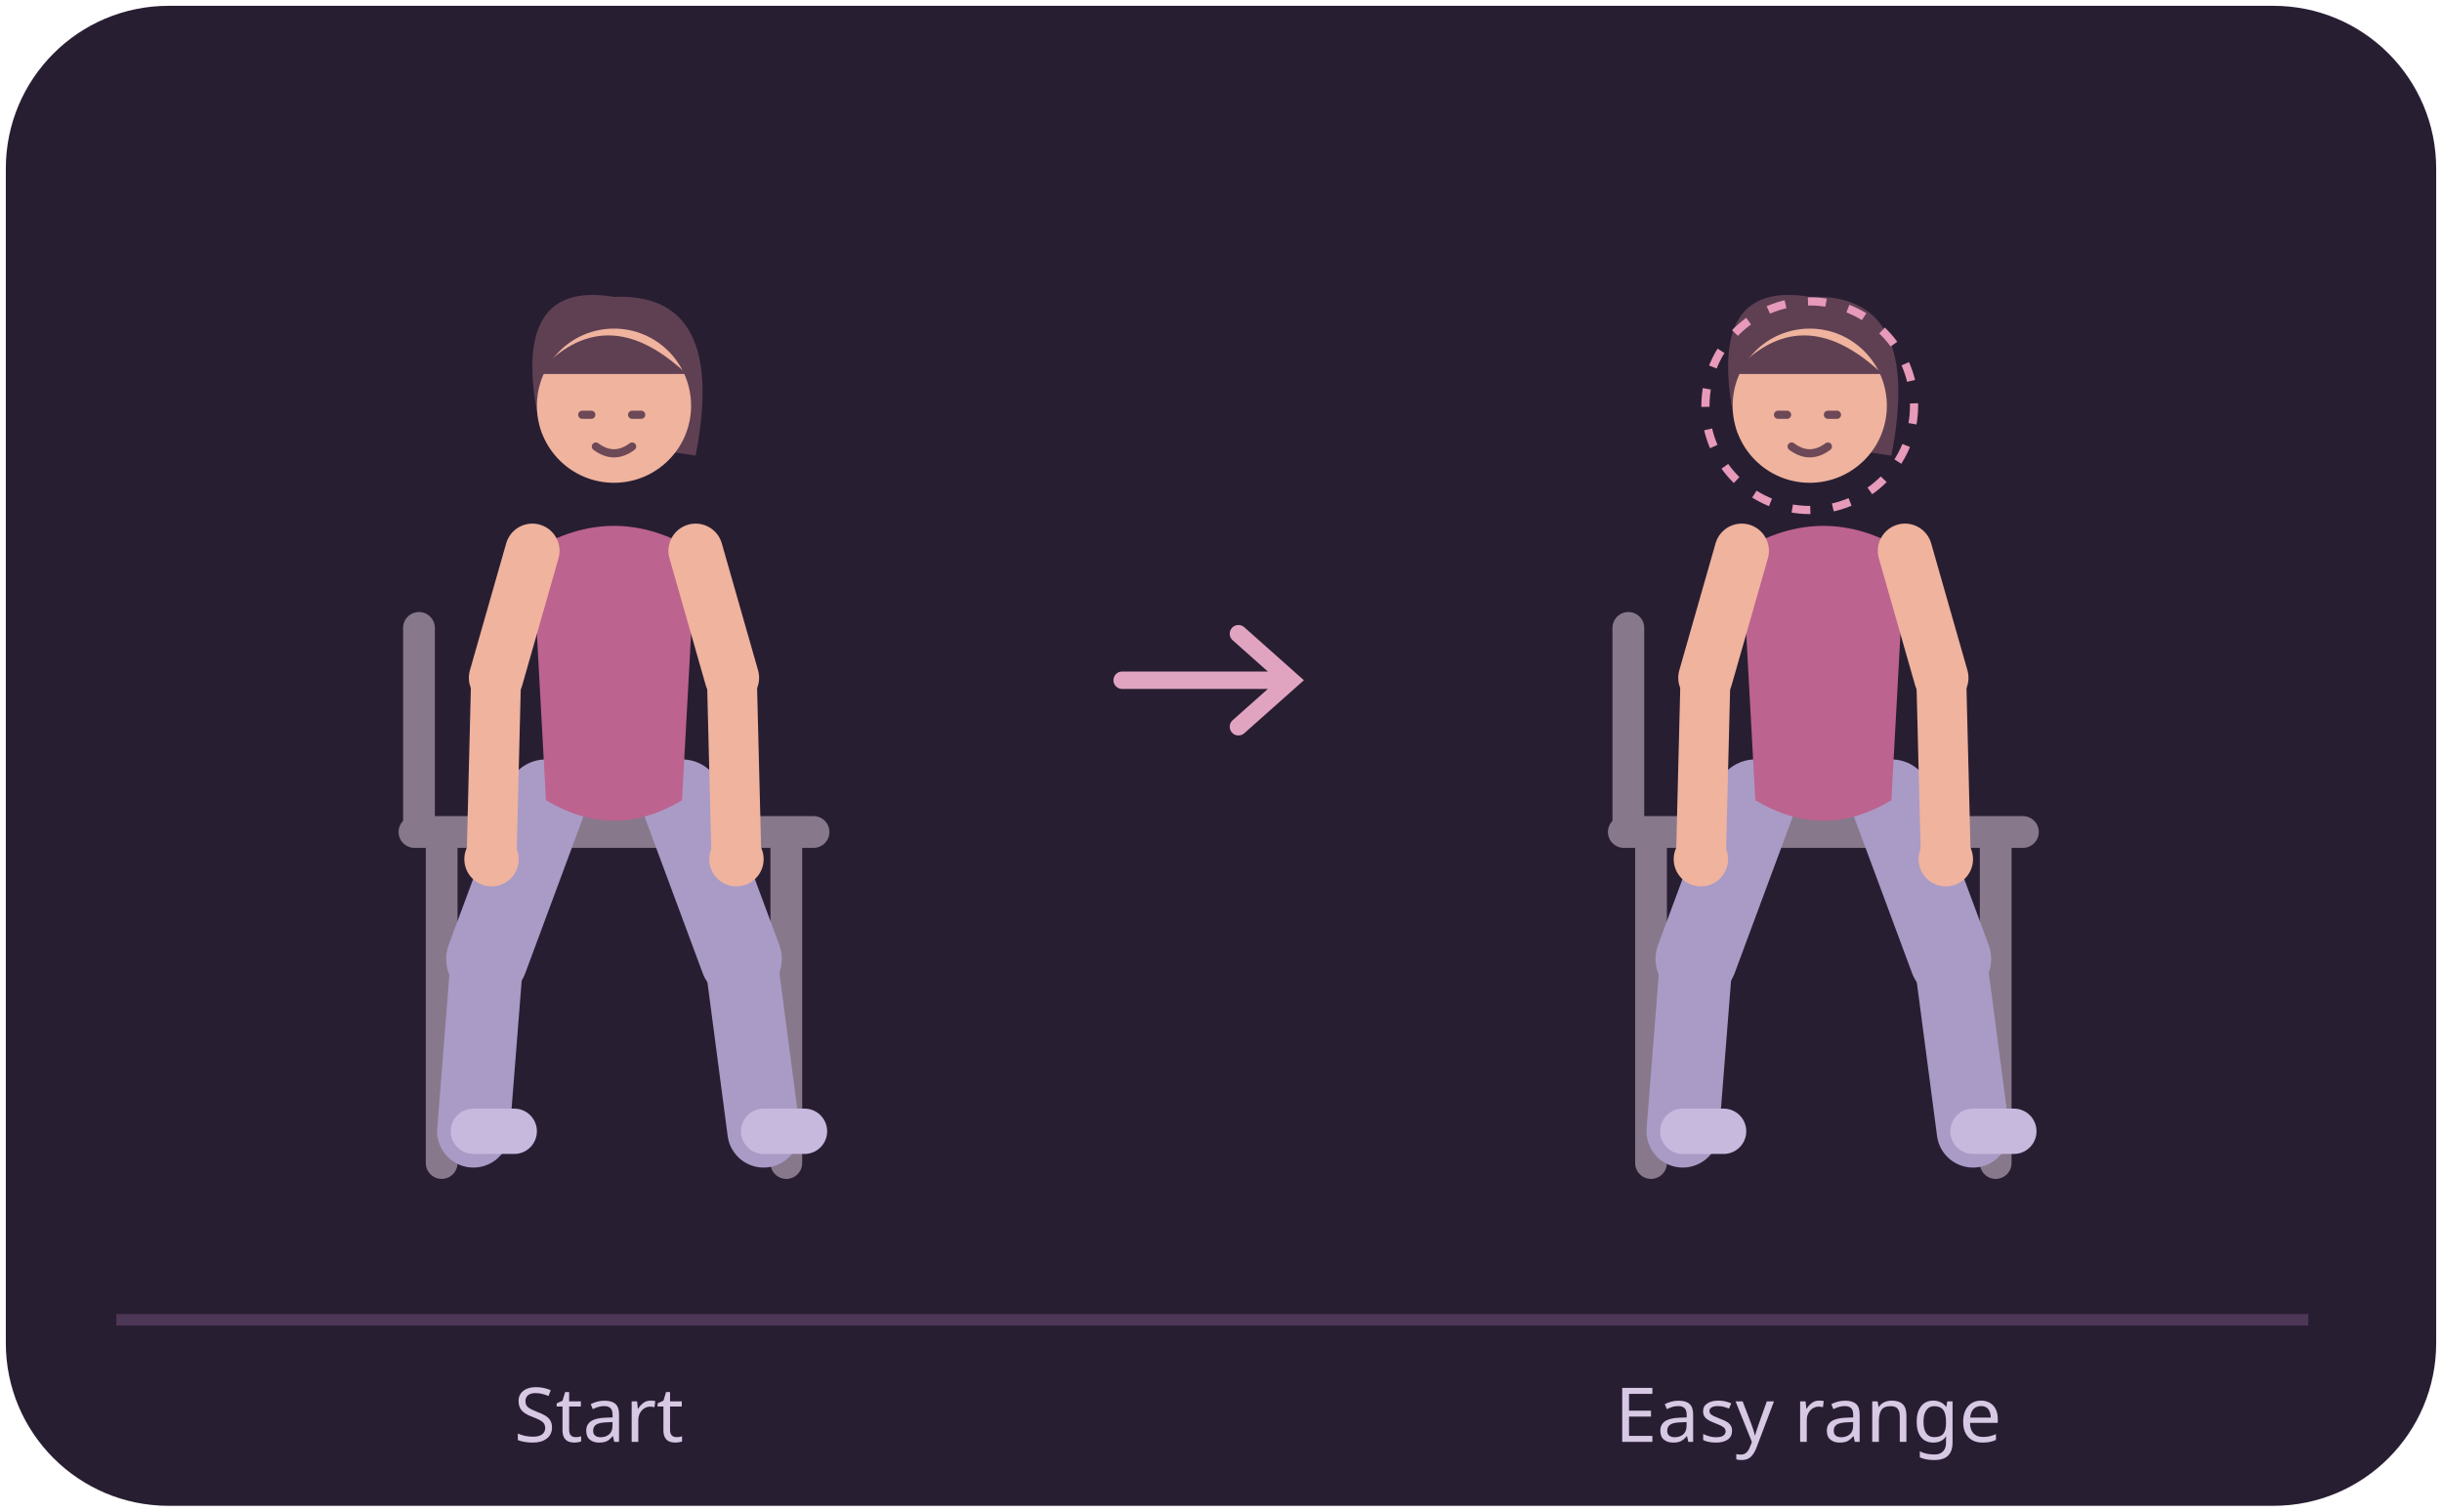
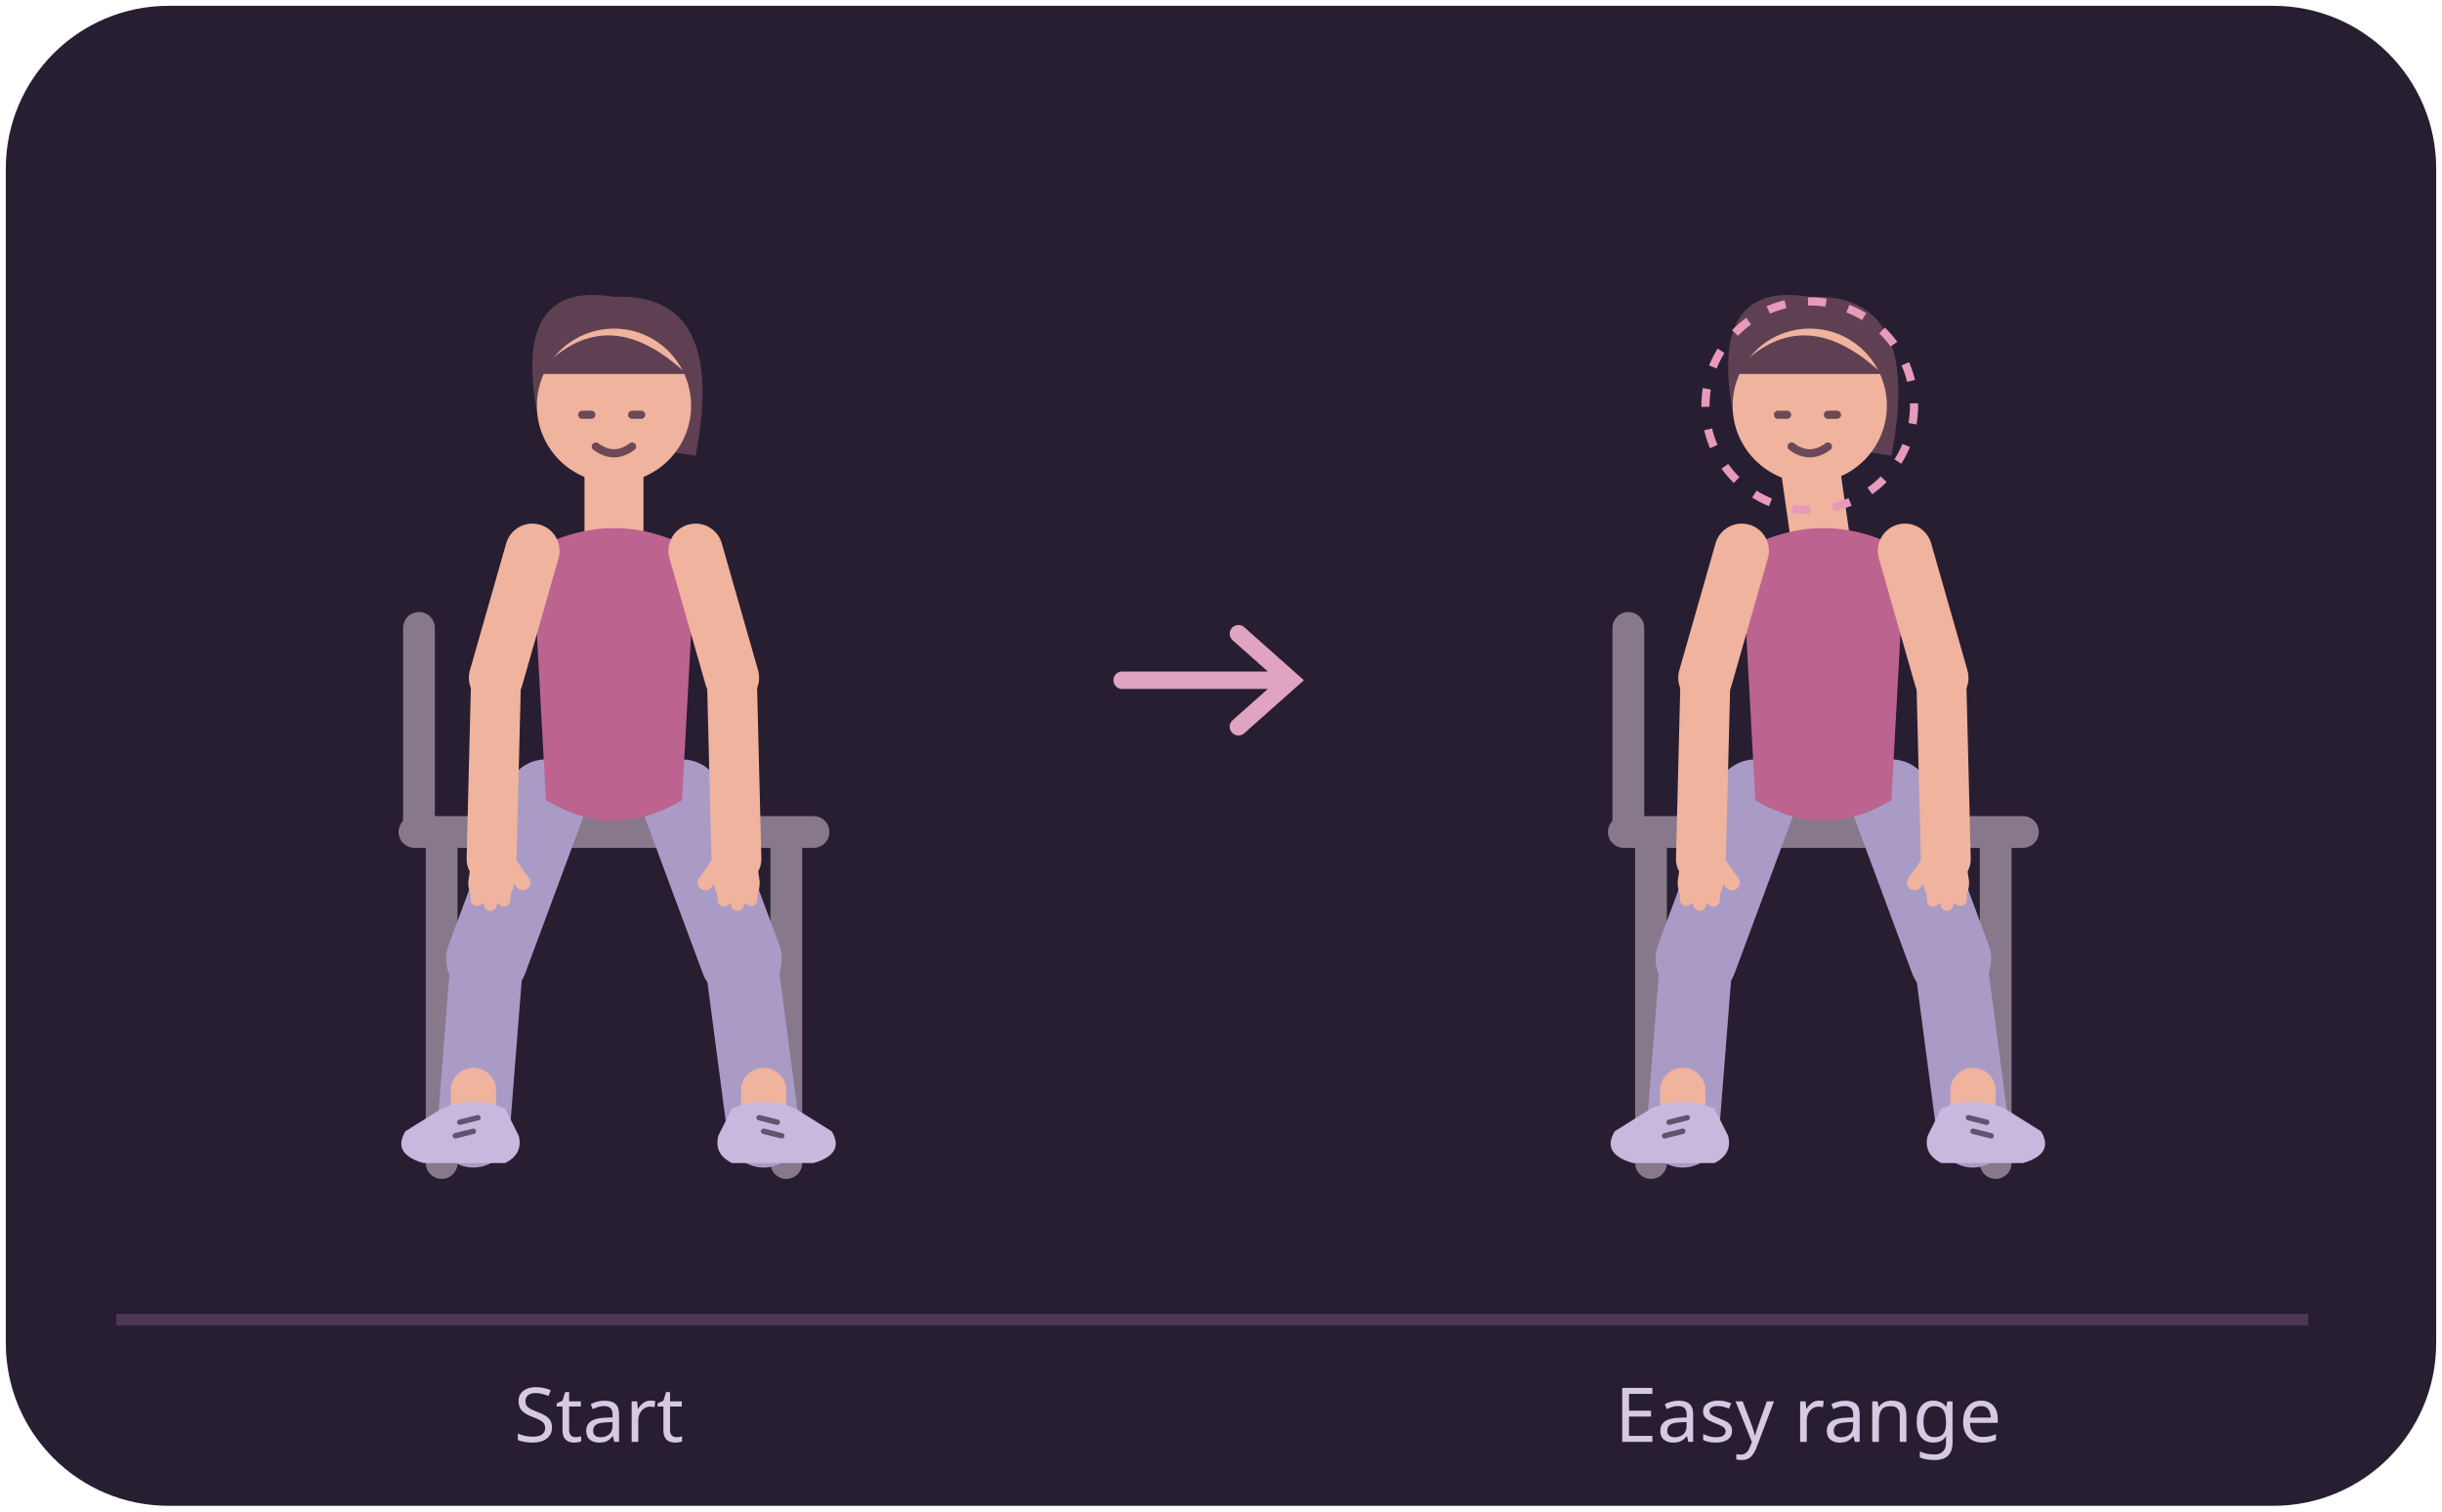
<svg xmlns="http://www.w3.org/2000/svg" viewBox="0 0 420 260">
  <rect x="1" y="1" width="418" height="258" rx="28" fill="#281e32" />
  <path d="M20 227H397" stroke="#4c3756" stroke-width="2" />
  <g transform="translate(12 30) scale(.78)">
    <path d="M76 145H164M82 145V218M158 145V218M77 145V100" fill="none" stroke="#88788b" stroke-width="7" stroke-linecap="round" />
-     <path d="M105,138L92,173" fill="none" stroke="#a99bc6" stroke-width="18" stroke-linecap="round" />
-     <path d="M92,173L89,211" fill="none" stroke="#a99bc6" stroke-width="16" stroke-linecap="round" />
-     <path d="M89,211L98,211" fill="none" stroke="#c7b9de" stroke-width="10" stroke-linecap="round" />
-     <path d="M135,138L148,173" fill="none" stroke="#a99bc6" stroke-width="18" stroke-linecap="round" />
-     <path d="M148,173L153,211" fill="none" stroke="#a99bc6" stroke-width="16" stroke-linecap="round" />
-     <path d="M153,211L162,211" fill="none" stroke="#c7b9de" stroke-width="10" stroke-linecap="round" />
-     <path d="M102,83Q120 72 138,83L135,138Q120 147 105,138Z" fill="#bd638f" />
-     <path d="M102,83L94,111" fill="none" stroke="#efb39e" stroke-width="12" stroke-linecap="round" />
-     <path d="M94,111L93,151" fill="none" stroke="#efb39e" stroke-width="11" stroke-linecap="round" />
-     <circle cx="93" cy="151" r="6" fill="#efb39e" />
-     <path d="M138,83L146,111" fill="none" stroke="#efb39e" stroke-width="12" stroke-linecap="round" />
-     <path d="M146,111L147,151" fill="none" stroke="#efb39e" stroke-width="11" stroke-linecap="round" />
-     <circle cx="147" cy="151" r="6" fill="#efb39e" />
-     <path d="M104 57Q96 23 120 27Q145 26 138 62" fill="#5f4053" />
-     <circle cx="120" cy="51" r="17" fill="#efb39e" />
-     <path d="M103 44Q118 27 136 44" fill="#5f4053" />
-     <path d="M113 53h2m9 0h2m-10 7q4 3 8 0" fill="none" stroke="#6d4857" stroke-width="1.8" stroke-linecap="round" />
+     <g data-part="leg-L">
+       <path d="M105,138L92,173" fill="none" stroke="#a99bc6" stroke-width="18" stroke-linecap="round" />
+       <path d="M92,173L89,211" fill="none" stroke="#a99bc6" stroke-width="16" stroke-linecap="round" />
+     </g>
+     <g data-part="leg-R">
+       <path d="M135,138L148,173" fill="none" stroke="#a99bc6" stroke-width="18" stroke-linecap="round" />
+       <path d="M148,173L153,211" fill="none" stroke="#a99bc6" stroke-width="16" stroke-linecap="round" />
+     </g>
+     <g data-part="shoe-L" transform="translate(89 211) rotate(0) scale(-1 1)">
+       <path d="M0,-9L0,0" fill="none" stroke="#efb39e" stroke-width="10" stroke-linecap="round" />
+       <path d="M-7-5Q0-8 7-5L15 0Q18 5 11 7H-7Q-11 5-10 1Z" fill="#c7b9de" />
+       <path d="M-7 5H12" stroke="#c7b9de" stroke-width="3" stroke-linecap="round" />
+       <path d="m-1-3 4 1m-3 2 4 1" stroke="#281e32" stroke-width="1.2" stroke-linecap="round" opacity=".65" />
+     </g>
+     <g data-part="shoe-R" transform="translate(153 211) rotate(0) scale(1 1)">
+       <path d="M0,-9L0,0" fill="none" stroke="#efb39e" stroke-width="10" stroke-linecap="round" />
+       <path d="M-7-5Q0-8 7-5L15 0Q18 5 11 7H-7Q-11 5-10 1Z" fill="#c7b9de" />
+       <path d="M-7 5H12" stroke="#c7b9de" stroke-width="3" stroke-linecap="round" />
+       <path d="m-1-3 4 1m-3 2 4 1" stroke="#281e32" stroke-width="1.2" stroke-linecap="round" opacity=".65" />
+     </g>
+     <path data-part="neck" d="M120,85L120,64" stroke="#efb39e" stroke-width="13" stroke-linecap="round" />
+     <path data-part="shirt" d="M102,83Q120 73 138,83L135,138Q120 147 105,138Z" fill="#bd638f" />
+     <g data-part="arm-L">
+       <path d="M102,83L94,111" fill="none" stroke="#efb39e" stroke-width="12" stroke-linecap="round" />
+       <path d="M94,111L93,151" fill="none" stroke="#efb39e" stroke-width="11" stroke-linecap="round" />
+     </g>
+     <g data-part="arm-R">
+       <path d="M138,83L146,111" fill="none" stroke="#efb39e" stroke-width="12" stroke-linecap="round" />
+       <path d="M146,111L147,151" fill="none" stroke="#efb39e" stroke-width="11" stroke-linecap="round" />
+     </g>
+     <g data-part="hand-L" transform="translate(93,151) rotate(1.432096) scale(-1 1)">
+       <path d="M-4-3Q-6 1-5 6Q-4 10 0 10Q5 10 5 5L4-3Z" fill="#efb39e" />
+       <path d="M-4,1L-7,5" fill="none" stroke="#efb39e" stroke-width="3.4" stroke-linecap="round" />
+       <path d="M-3,5L-3,9" fill="none" stroke="#efb39e" stroke-width="2.8" stroke-linecap="round" />
+       <path d="M0,5L0,10" fill="none" stroke="#efb39e" stroke-width="2.8" stroke-linecap="round" />
+       <path d="M3,5L3,9" fill="none" stroke="#efb39e" stroke-width="2.8" stroke-linecap="round" />
+     </g>
+     <g data-part="hand-R" transform="translate(147,151) rotate(-1.432096) scale(1 1)">
+       <path d="M-4-3Q-6 1-5 6Q-4 10 0 10Q5 10 5 5L4-3Z" fill="#efb39e" />
+       <path d="M-4,1L-7,5" fill="none" stroke="#efb39e" stroke-width="3.4" stroke-linecap="round" />
+       <path d="M-3,5L-3,9" fill="none" stroke="#efb39e" stroke-width="2.8" stroke-linecap="round" />
+       <path d="M0,5L0,10" fill="none" stroke="#efb39e" stroke-width="2.8" stroke-linecap="round" />
+       <path d="M3,5L3,9" fill="none" stroke="#efb39e" stroke-width="2.8" stroke-linecap="round" />
+     </g>
+     <g data-part="head" transform="rotate(0 120,85)">
+       <path d="M104 57Q96 23 120 27Q145 26 138 62" fill="#5f4053" />
+       <circle cx="120" cy="51" r="17" fill="#efb39e" />
+       <path d="M103 44Q118 27 136 44" fill="#5f4053" />
+       <path d="M113 53h2m9 0h2m-10 7q4 3 8 0" fill="none" stroke="#6d4857" stroke-width="1.8" stroke-linecap="round" />
+     </g>
  </g>
  <g transform="translate(220 30) scale(.78)">
    <path d="M76 145H164M82 145V218M158 145V218M77 145V100" fill="none" stroke="#88788b" stroke-width="7" stroke-linecap="round" />
-     <path d="M105,138L92,173" fill="none" stroke="#a99bc6" stroke-width="18" stroke-linecap="round" />
-     <path d="M92,173L89,211" fill="none" stroke="#a99bc6" stroke-width="16" stroke-linecap="round" />
-     <path d="M89,211L98,211" fill="none" stroke="#c7b9de" stroke-width="10" stroke-linecap="round" />
-     <path d="M135,138L148,173" fill="none" stroke="#a99bc6" stroke-width="18" stroke-linecap="round" />
-     <path d="M148,173L153,211" fill="none" stroke="#a99bc6" stroke-width="16" stroke-linecap="round" />
-     <path d="M153,211L162,211" fill="none" stroke="#c7b9de" stroke-width="10" stroke-linecap="round" />
-     <path d="M102,83Q120 72 138,83L135,138Q120 147 105,138Z" fill="#bd638f" />
-     <path d="M102,83L94,111" fill="none" stroke="#efb39e" stroke-width="12" stroke-linecap="round" />
-     <path d="M94,111L93,151" fill="none" stroke="#efb39e" stroke-width="11" stroke-linecap="round" />
-     <circle cx="93" cy="151" r="6" fill="#efb39e" />
-     <path d="M138,83L146,111" fill="none" stroke="#efb39e" stroke-width="12" stroke-linecap="round" />
-     <path d="M146,111L147,151" fill="none" stroke="#efb39e" stroke-width="11" stroke-linecap="round" />
-     <circle cx="147" cy="151" r="6" fill="#efb39e" />
-     <path d="M101 57Q93 23 117 27Q142 26 135 62" fill="#5f4053" />
-     <circle cx="117" cy="51" r="17" fill="#efb39e" />
-     <path d="M100 44Q115 27 133 44" fill="#5f4053" />
-     <path d="M110 53h2m9 0h2m-10 7q4 3 8 0" fill="none" stroke="#6d4857" stroke-width="1.8" stroke-linecap="round" />
+     <g data-part="leg-L">
+       <path d="M105,138L92,173" fill="none" stroke="#a99bc6" stroke-width="18" stroke-linecap="round" />
+       <path d="M92,173L89,211" fill="none" stroke="#a99bc6" stroke-width="16" stroke-linecap="round" />
+     </g>
+     <g data-part="leg-R">
+       <path d="M135,138L148,173" fill="none" stroke="#a99bc6" stroke-width="18" stroke-linecap="round" />
+       <path d="M148,173L153,211" fill="none" stroke="#a99bc6" stroke-width="16" stroke-linecap="round" />
+     </g>
+     <g data-part="shoe-L" transform="translate(89 211) rotate(0) scale(-1 1)">
+       <path d="M0,-9L0,0" fill="none" stroke="#efb39e" stroke-width="10" stroke-linecap="round" />
+       <path d="M-7-5Q0-8 7-5L15 0Q18 5 11 7H-7Q-11 5-10 1Z" fill="#c7b9de" />
+       <path d="M-7 5H12" stroke="#c7b9de" stroke-width="3" stroke-linecap="round" />
+       <path d="m-1-3 4 1m-3 2 4 1" stroke="#281e32" stroke-width="1.2" stroke-linecap="round" opacity=".65" />
+     </g>
+     <g data-part="shoe-R" transform="translate(153 211) rotate(0) scale(1 1)">
+       <path d="M0,-9L0,0" fill="none" stroke="#efb39e" stroke-width="10" stroke-linecap="round" />
+       <path d="M-7-5Q0-8 7-5L15 0Q18 5 11 7H-7Q-11 5-10 1Z" fill="#c7b9de" />
+       <path d="M-7 5H12" stroke="#c7b9de" stroke-width="3" stroke-linecap="round" />
+       <path d="m-1-3 4 1m-3 2 4 1" stroke="#281e32" stroke-width="1.2" stroke-linecap="round" opacity=".65" />
+     </g>
+     <path data-part="neck" d="M120,85L117,64" stroke="#efb39e" stroke-width="13" stroke-linecap="round" />
+     <path data-part="shirt" d="M102,83Q120 73 138,83L135,138Q120 147 105,138Z" fill="#bd638f" />
+     <g data-part="arm-L">
+       <path d="M102,83L94,111" fill="none" stroke="#efb39e" stroke-width="12" stroke-linecap="round" />
+       <path d="M94,111L93,151" fill="none" stroke="#efb39e" stroke-width="11" stroke-linecap="round" />
+     </g>
+     <g data-part="arm-R">
+       <path d="M138,83L146,111" fill="none" stroke="#efb39e" stroke-width="12" stroke-linecap="round" />
+       <path d="M146,111L147,151" fill="none" stroke="#efb39e" stroke-width="11" stroke-linecap="round" />
+     </g>
+     <g data-part="hand-L" transform="translate(93,151) rotate(1.432096) scale(-1 1)">
+       <path d="M-4-3Q-6 1-5 6Q-4 10 0 10Q5 10 5 5L4-3Z" fill="#efb39e" />
+       <path d="M-4,1L-7,5" fill="none" stroke="#efb39e" stroke-width="3.4" stroke-linecap="round" />
+       <path d="M-3,5L-3,9" fill="none" stroke="#efb39e" stroke-width="2.8" stroke-linecap="round" />
+       <path d="M0,5L0,10" fill="none" stroke="#efb39e" stroke-width="2.8" stroke-linecap="round" />
+       <path d="M3,5L3,9" fill="none" stroke="#efb39e" stroke-width="2.8" stroke-linecap="round" />
+     </g>
+     <g data-part="hand-R" transform="translate(147,151) rotate(-1.432096) scale(1 1)">
+       <path d="M-4-3Q-6 1-5 6Q-4 10 0 10Q5 10 5 5L4-3Z" fill="#efb39e" />
+       <path d="M-4,1L-7,5" fill="none" stroke="#efb39e" stroke-width="3.4" stroke-linecap="round" />
+       <path d="M-3,5L-3,9" fill="none" stroke="#efb39e" stroke-width="2.8" stroke-linecap="round" />
+       <path d="M0,5L0,10" fill="none" stroke="#efb39e" stroke-width="2.8" stroke-linecap="round" />
+       <path d="M3,5L3,9" fill="none" stroke="#efb39e" stroke-width="2.8" stroke-linecap="round" />
+     </g>
+     <g data-part="head" transform="rotate(0 120,85)">
+       <path d="M101 57Q93 23 117 27Q142 26 135 62" fill="#5f4053" />
+       <circle cx="117" cy="51" r="17" fill="#efb39e" />
+       <path d="M100 44Q115 27 133 44" fill="#5f4053" />
+       <path d="M110 53h2m9 0h2m-10 7q4 3 8 0" fill="none" stroke="#6d4857" stroke-width="1.8" stroke-linecap="round" />
+     </g>
    <circle cx="117" cy="51" r="23" fill="none" stroke="#e79ab9" stroke-width="1.8" stroke-dasharray="4 5" />
  </g>
  <path d="M193 117h28m-8-8 9 8-9 8" stroke="#e0a4c1" stroke-width="3" fill="none" stroke-linecap="round" />
  <text x="103" y="248" text-anchor="middle" font-family="sans-serif" font-size="13" fill="#d7c8e4">Start</text>
  <text x="311" y="248" text-anchor="middle" font-family="sans-serif" font-size="13" fill="#d7c8e4">Easy range</text>
</svg>
